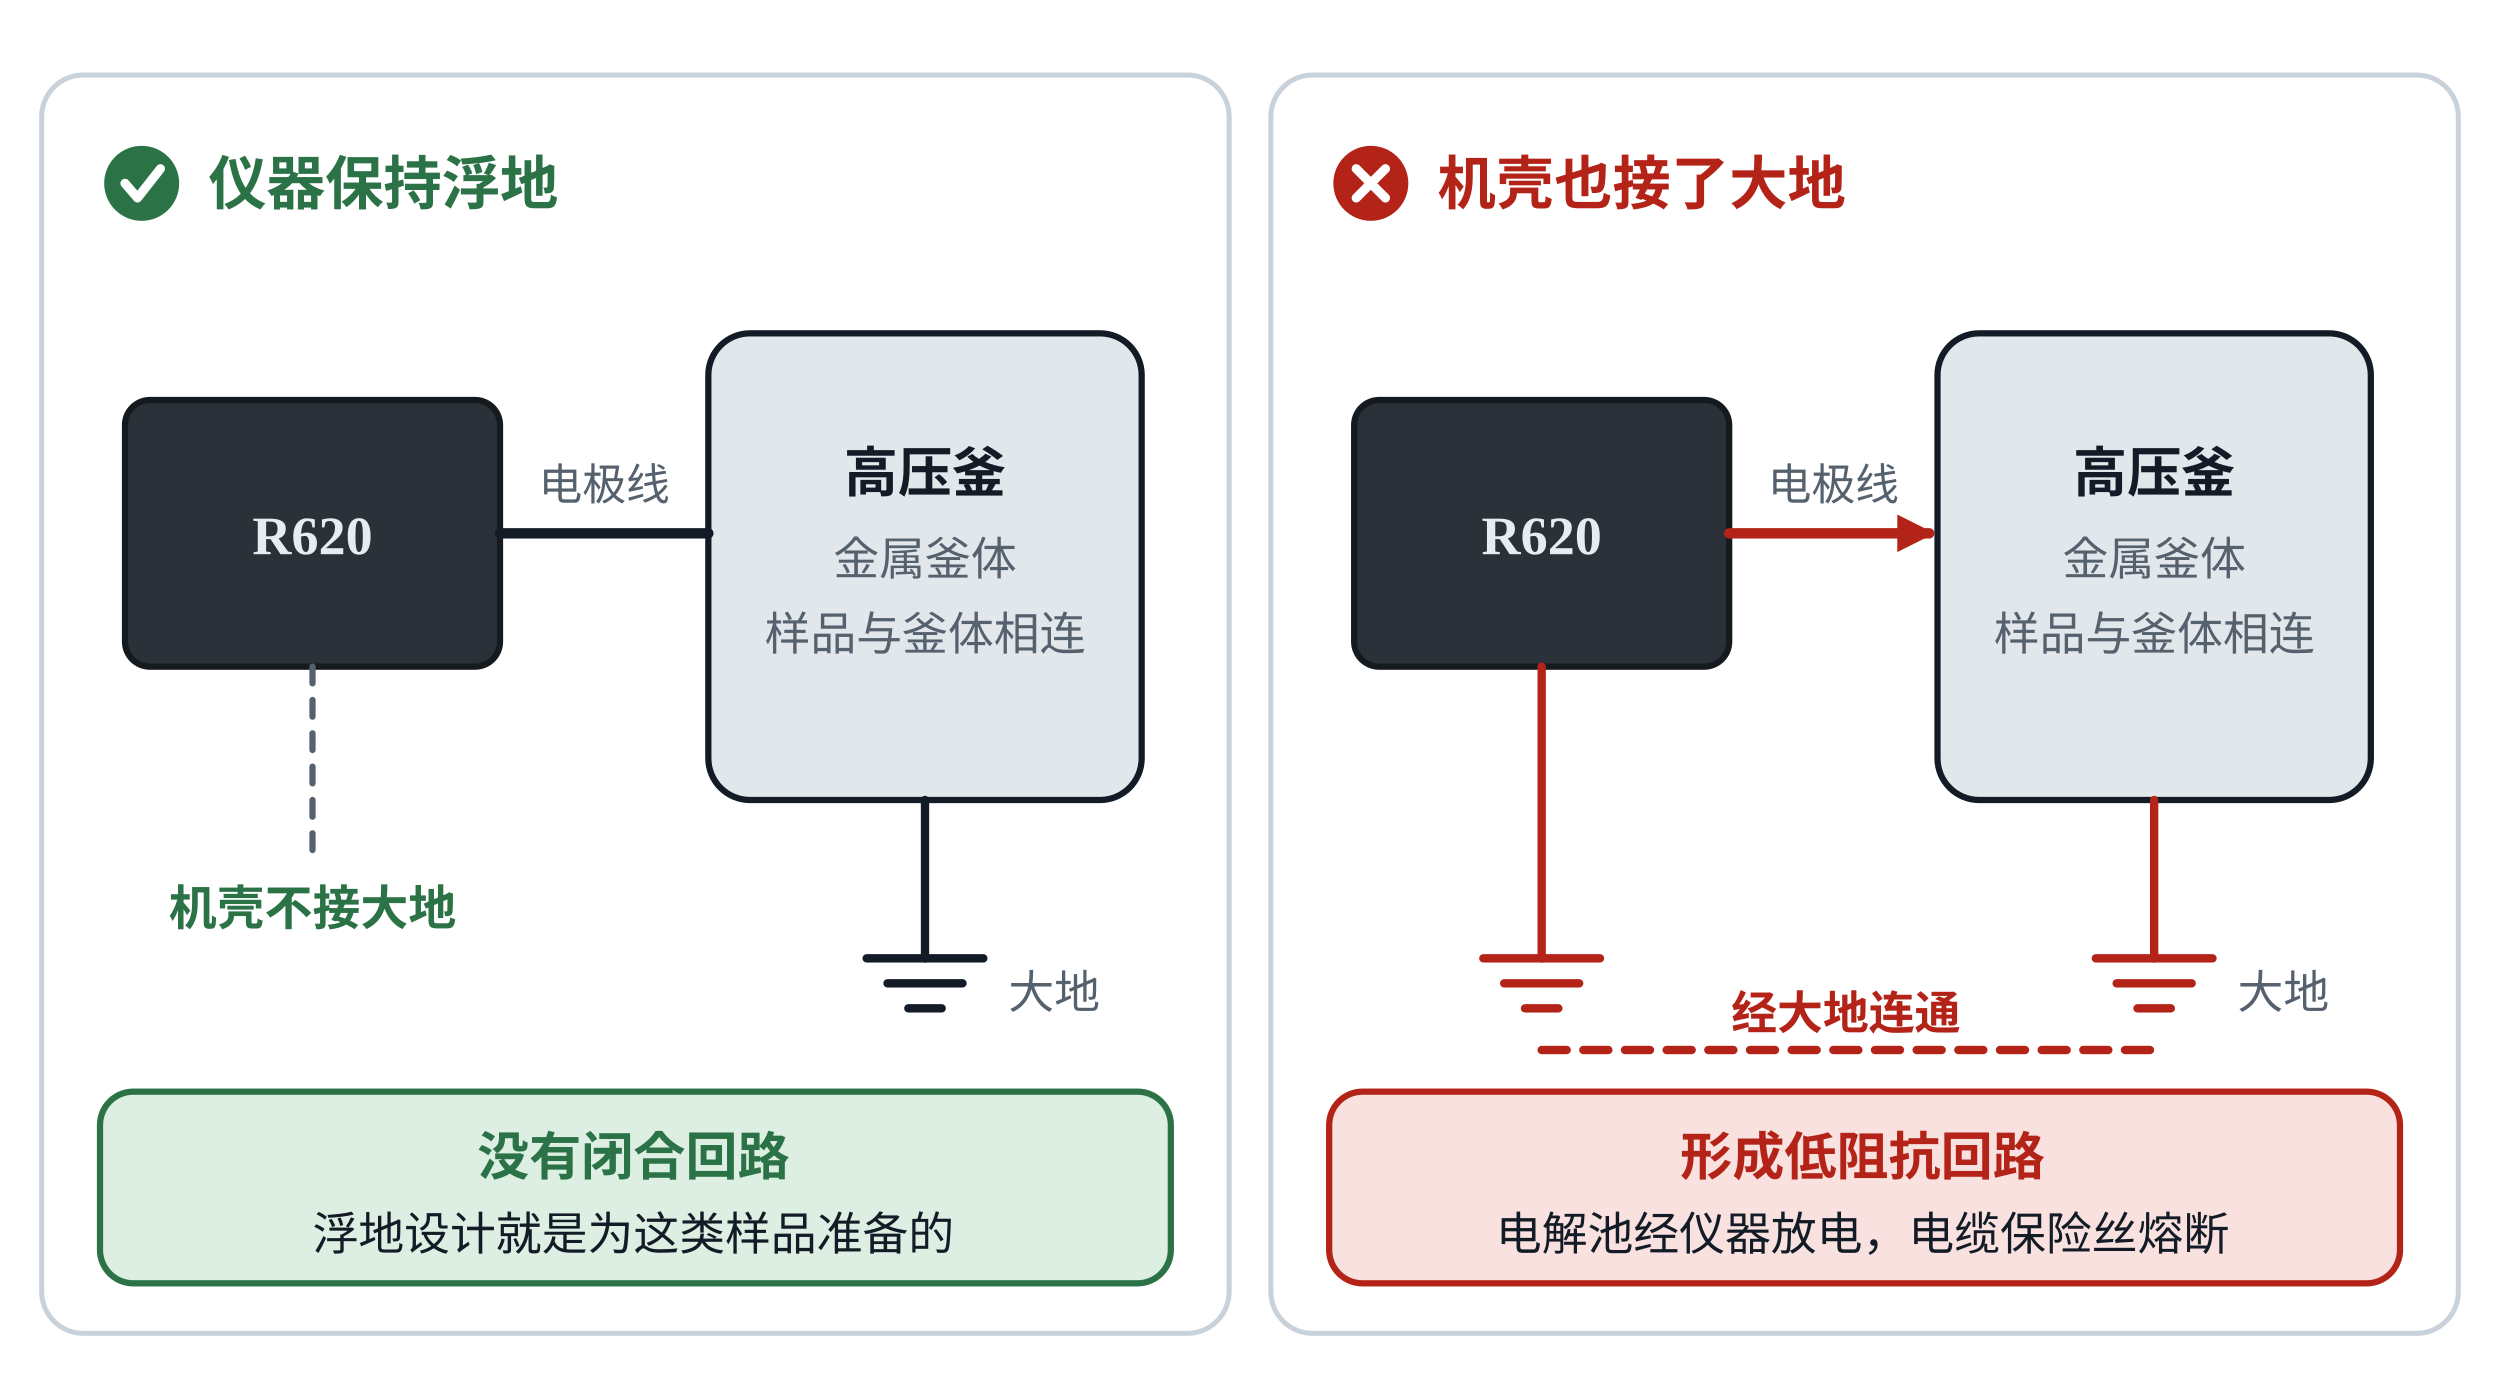
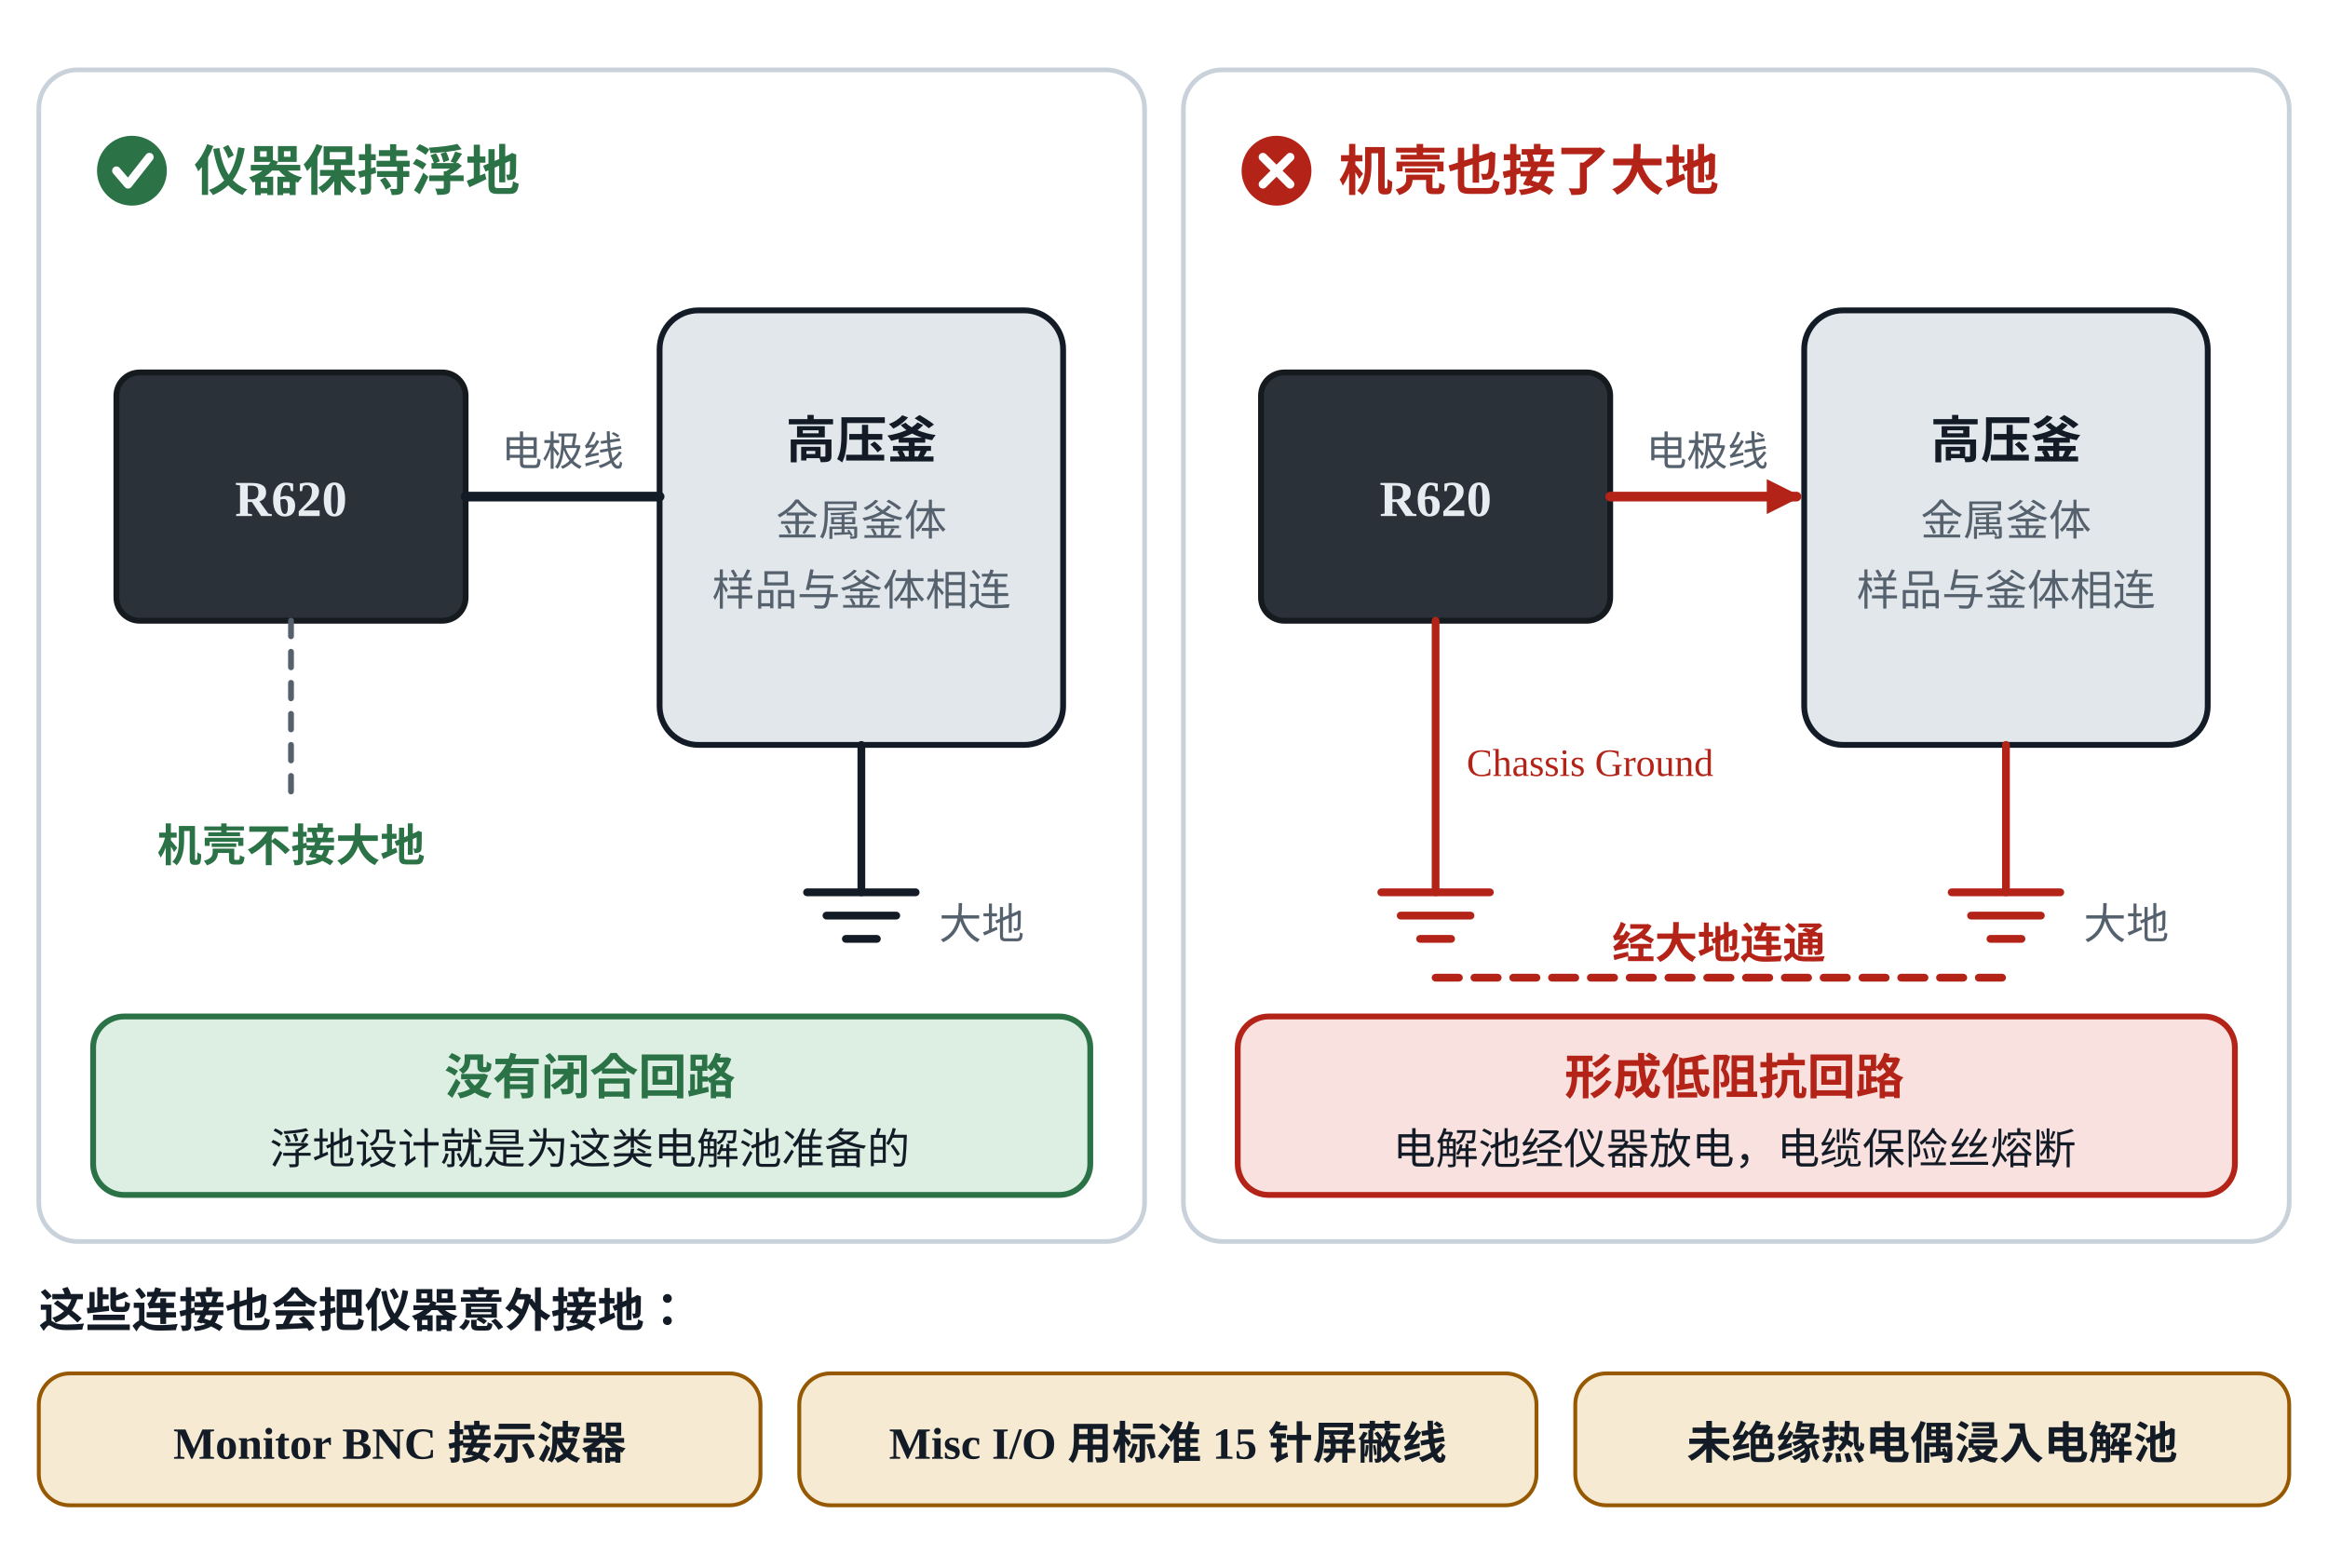
- <svg xmlns="http://www.w3.org/2000/svg" viewBox="0 0 600 330" width="600" height="330" role="img" aria-label="接地对比：样品已接地时，仪器保持浮地没有回路；机壳也接大地时，大地把回路闭合，电解池经仪器放电，电缆保险丝熔断。" style="font-family:var(--f-body,'IBM Plex Sans','Noto Sans SC','PingFang SC','Microsoft YaHei',sans-serif)">
+ <svg xmlns="http://www.w3.org/2000/svg" viewBox="0 0 600 404" width="600" height="404" role="img" aria-label="接地对比：样品已接地时，仪器保持浮地就没有回路；机壳也接大地时，大地把回路闭合，电解池经仪器放电，电缆保险丝熔断。辅助设备也可能把仪器意外接地。" style="font-family:var(--f-body,'IBM Plex Sans','Noto Sans SC','PingFang SC','Microsoft YaHei',sans-serif)">
  <defs>
    <marker id="hazard-grounding-ah-danger" viewBox="0 0 10 10" refX="8.5" refY="5" markerUnits="userSpaceOnUse" markerWidth="9" markerHeight="9" orient="auto-start-reverse">
      <path d="M0 0 L10 5 L0 10 Z" style="fill:var(--danger,#B42318)" />
    </marker>
  </defs>
-   <rect x="0" y="0" width="600" height="330" style="fill:var(--surface,#FFFFFF)" />
+   <rect x="0" y="0" width="600" height="404" style="fill:var(--surface,#FFFFFF)" />
  <rect x="10" y="18" width="285" height="302" rx="10" style="fill:none;stroke:var(--rule,#C9D1DA);stroke-width:1.2" />
  <circle cx="34" cy="44" r="9" style="fill:var(--ok,#2B7346)" />
  <path d="M30 44 L33 47.5 L38.5 40.5" style="fill:none;stroke:var(--surface,#FFFFFF);stroke-width:2.2;stroke-linecap:round;stroke-linejoin:round" />
  <text x="50" y="49" style="fill:var(--ok,#2B7346);font-size:14px;font-weight:700" text-anchor="start">仪器保持浮地</text>
  <rect x="30" y="96" width="90" height="64" rx="6" style="fill:var(--panel,#2A3139);stroke:var(--panel-edge,#151A1F);stroke-width:1.5" />
  <text x="75" y="133" style="fill:var(--panel-ink,#E7ECF1);font-size:13px;font-weight:700" text-anchor="middle">R620</text>
  <rect x="170" y="80" width="104" height="112" rx="10" style="fill:var(--sunk,#E2E7EC);stroke:var(--ink,#131C26);stroke-width:1.5" />
  <text x="222" y="118" style="fill:var(--ink,#131C26);font-size:13px;font-weight:700" text-anchor="middle">高压釜</text>
  <text x="222" y="138" style="fill:var(--muted,#56616E);font-size:11px;font-weight:400" text-anchor="middle">金属釜体</text>
  <text x="222" y="156" style="fill:var(--muted,#56616E);font-size:11px;font-weight:400" text-anchor="middle">样品与釜体相连</text>
  <path d="M120 128 H170" style="fill:none;stroke:var(--ink,#131C26);stroke-width:2.5;stroke-linecap:round;stroke-linejoin:round" />
  <text x="145" y="120" style="fill:var(--muted,#56616E);font-size:10.5px;font-weight:400" text-anchor="middle">电极线</text>
  <path d="M222 192 V230" style="fill:none;stroke:var(--ink,#131C26);stroke-width:2;stroke-linecap:round;stroke-linejoin:round" />
  <path d="M208 230 H236 M213 236 H231 M218 242 H226" style="fill:none;stroke:var(--ink,#131C26);stroke-width:2;stroke-linecap:round;stroke-linejoin:round" />
  <text x="242" y="242" style="fill:var(--muted,#56616E);font-size:11px;font-weight:400" text-anchor="start">大地</text>
  <path d="M75 160 V204" style="fill:none;stroke:var(--muted,#56616E);stroke-width:1.5;stroke-linecap:round;stroke-linejoin:round;stroke-dasharray:4 4" />
  <text x="75" y="222" style="fill:var(--ok,#2B7346);font-size:11.5px;font-weight:700" text-anchor="middle">机壳不接大地</text>
  <rect x="24" y="262" width="257" height="46" rx="8" style="fill:var(--ok-soft,#DDEFE3);stroke:var(--ok,#2B7346);stroke-width:1.5" />
  <text x="152" y="282" style="fill:var(--ok,#2B7346);font-size:12.5px;font-weight:700" text-anchor="middle">没有闭合回路</text>
-   <text x="152" y="300" style="fill:var(--ink,#131C26);font-size:11px;font-weight:400" text-anchor="middle">浮地设计就是为这类样品准备的</text>
+   <text x="152" y="300" style="fill:var(--ink,#131C26);font-size:11px;font-weight:400" text-anchor="middle">浮地设计就是为这类电解池准备的</text>
  <rect x="305" y="18" width="285" height="302" rx="10" style="fill:none;stroke:var(--rule,#C9D1DA);stroke-width:1.2" />
  <circle cx="329" cy="44" r="9" style="fill:var(--danger,#B42318)" />
  <path d="M325.5 40.5 L332.5 47.5 M332.5 40.5 L325.5 47.5" style="fill:none;stroke:var(--surface,#FFFFFF);stroke-width:2.2;stroke-linecap:round;stroke-linejoin:round" />
  <text x="345" y="49" style="fill:var(--danger,#B42318);font-size:14px;font-weight:700" text-anchor="start">机壳也接了大地</text>
  <rect x="325" y="96" width="90" height="64" rx="6" style="fill:var(--panel,#2A3139);stroke:var(--panel-edge,#151A1F);stroke-width:1.5" />
  <text x="370" y="133" style="fill:var(--panel-ink,#E7ECF1);font-size:13px;font-weight:700" text-anchor="middle">R620</text>
  <rect x="465" y="80" width="104" height="112" rx="10" style="fill:var(--sunk,#E2E7EC);stroke:var(--ink,#131C26);stroke-width:1.5" />
  <text x="517" y="118" style="fill:var(--ink,#131C26);font-size:13px;font-weight:700" text-anchor="middle">高压釜</text>
  <text x="517" y="138" style="fill:var(--muted,#56616E);font-size:11px;font-weight:400" text-anchor="middle">金属釜体</text>
  <text x="517" y="156" style="fill:var(--muted,#56616E);font-size:11px;font-weight:400" text-anchor="middle">样品与釜体相连</text>
  <path d="M415 128 H463" style="fill:none;stroke:var(--danger,#B42318);stroke-width:2.5;stroke-linecap:round;stroke-linejoin:round" marker-end="url(#hazard-grounding-ah-danger)" />
  <text x="440" y="120" style="fill:var(--muted,#56616E);font-size:10.5px;font-weight:400" text-anchor="middle">电极线</text>
  <path d="M517 192 V230" style="fill:none;stroke:var(--danger,#B42318);stroke-width:2;stroke-linecap:round;stroke-linejoin:round" />
  <path d="M503 230 H531 M508 236 H526 M513 242 H521" style="fill:none;stroke:var(--danger,#B42318);stroke-width:2;stroke-linecap:round;stroke-linejoin:round" />
  <text x="537" y="242" style="fill:var(--muted,#56616E);font-size:11px;font-weight:400" text-anchor="start">大地</text>
  <path d="M370 160 V230" style="fill:none;stroke:var(--danger,#B42318);stroke-width:2;stroke-linecap:round;stroke-linejoin:round" />
  <path d="M356 230 H384 M361 236 H379 M366 242 H374" style="fill:none;stroke:var(--danger,#B42318);stroke-width:2;stroke-linecap:round;stroke-linejoin:round" />
+   <text x="378" y="200" style="fill:var(--danger,#B42318);font-size:10px;font-weight:400" text-anchor="start">Chassis Ground</text>
  <path d="M370 252 H517" style="fill:none;stroke:var(--danger,#B42318);stroke-width:2;stroke-linecap:round;stroke-linejoin:round;stroke-dasharray:6 4" />
  <text x="443" y="247" style="fill:var(--danger,#B42318);font-size:11px;font-weight:700" text-anchor="middle">经大地连通</text>
  <rect x="319" y="262" width="257" height="46" rx="8" style="fill:var(--danger-soft,#F8E1DE);stroke:var(--danger,#B42318);stroke-width:1.5" />
  <text x="447" y="282" style="fill:var(--danger,#B42318);font-size:12.5px;font-weight:700" text-anchor="middle">形成低阻抗回路</text>
  <text x="447" y="300" style="fill:var(--ink,#131C26);font-size:11px;font-weight:400" text-anchor="middle">电解池经仪器放电，电缆保险丝熔断</text>
+   <text x="10" y="342" style="fill:var(--ink,#131C26);font-size:12px;font-weight:700" text-anchor="start">这些连接也会把仪器意外接地：</text>
+   <rect x="10" y="354" width="186" height="34" rx="8" style="fill:var(--warn-soft,#F6EAD3);stroke:var(--warn,#965800);stroke-width:1" />
+   <text x="103.0" y="376" style="fill:var(--ink,#131C26);font-size:11.5px;font-weight:600" text-anchor="middle">Monitor BNC 接示波器</text>
+   <rect x="206" y="354" width="190" height="34" rx="8" style="fill:var(--warn-soft,#F6EAD3);stroke:var(--warn,#965800);stroke-width:1" />
+   <text x="301.0" y="376" style="fill:var(--ink,#131C26);font-size:11.5px;font-weight:600" text-anchor="middle">Misc I/O 用标准 15 针屏蔽线</text>
+   <rect x="406" y="354" width="184" height="34" rx="8" style="fill:var(--warn-soft,#F6EAD3);stroke:var(--warn,#965800);stroke-width:1" />
+   <text x="498.0" y="376" style="fill:var(--ink,#131C26);font-size:11.5px;font-weight:600" text-anchor="middle">未绝缘热电偶浸入电解池</text>
</svg>
